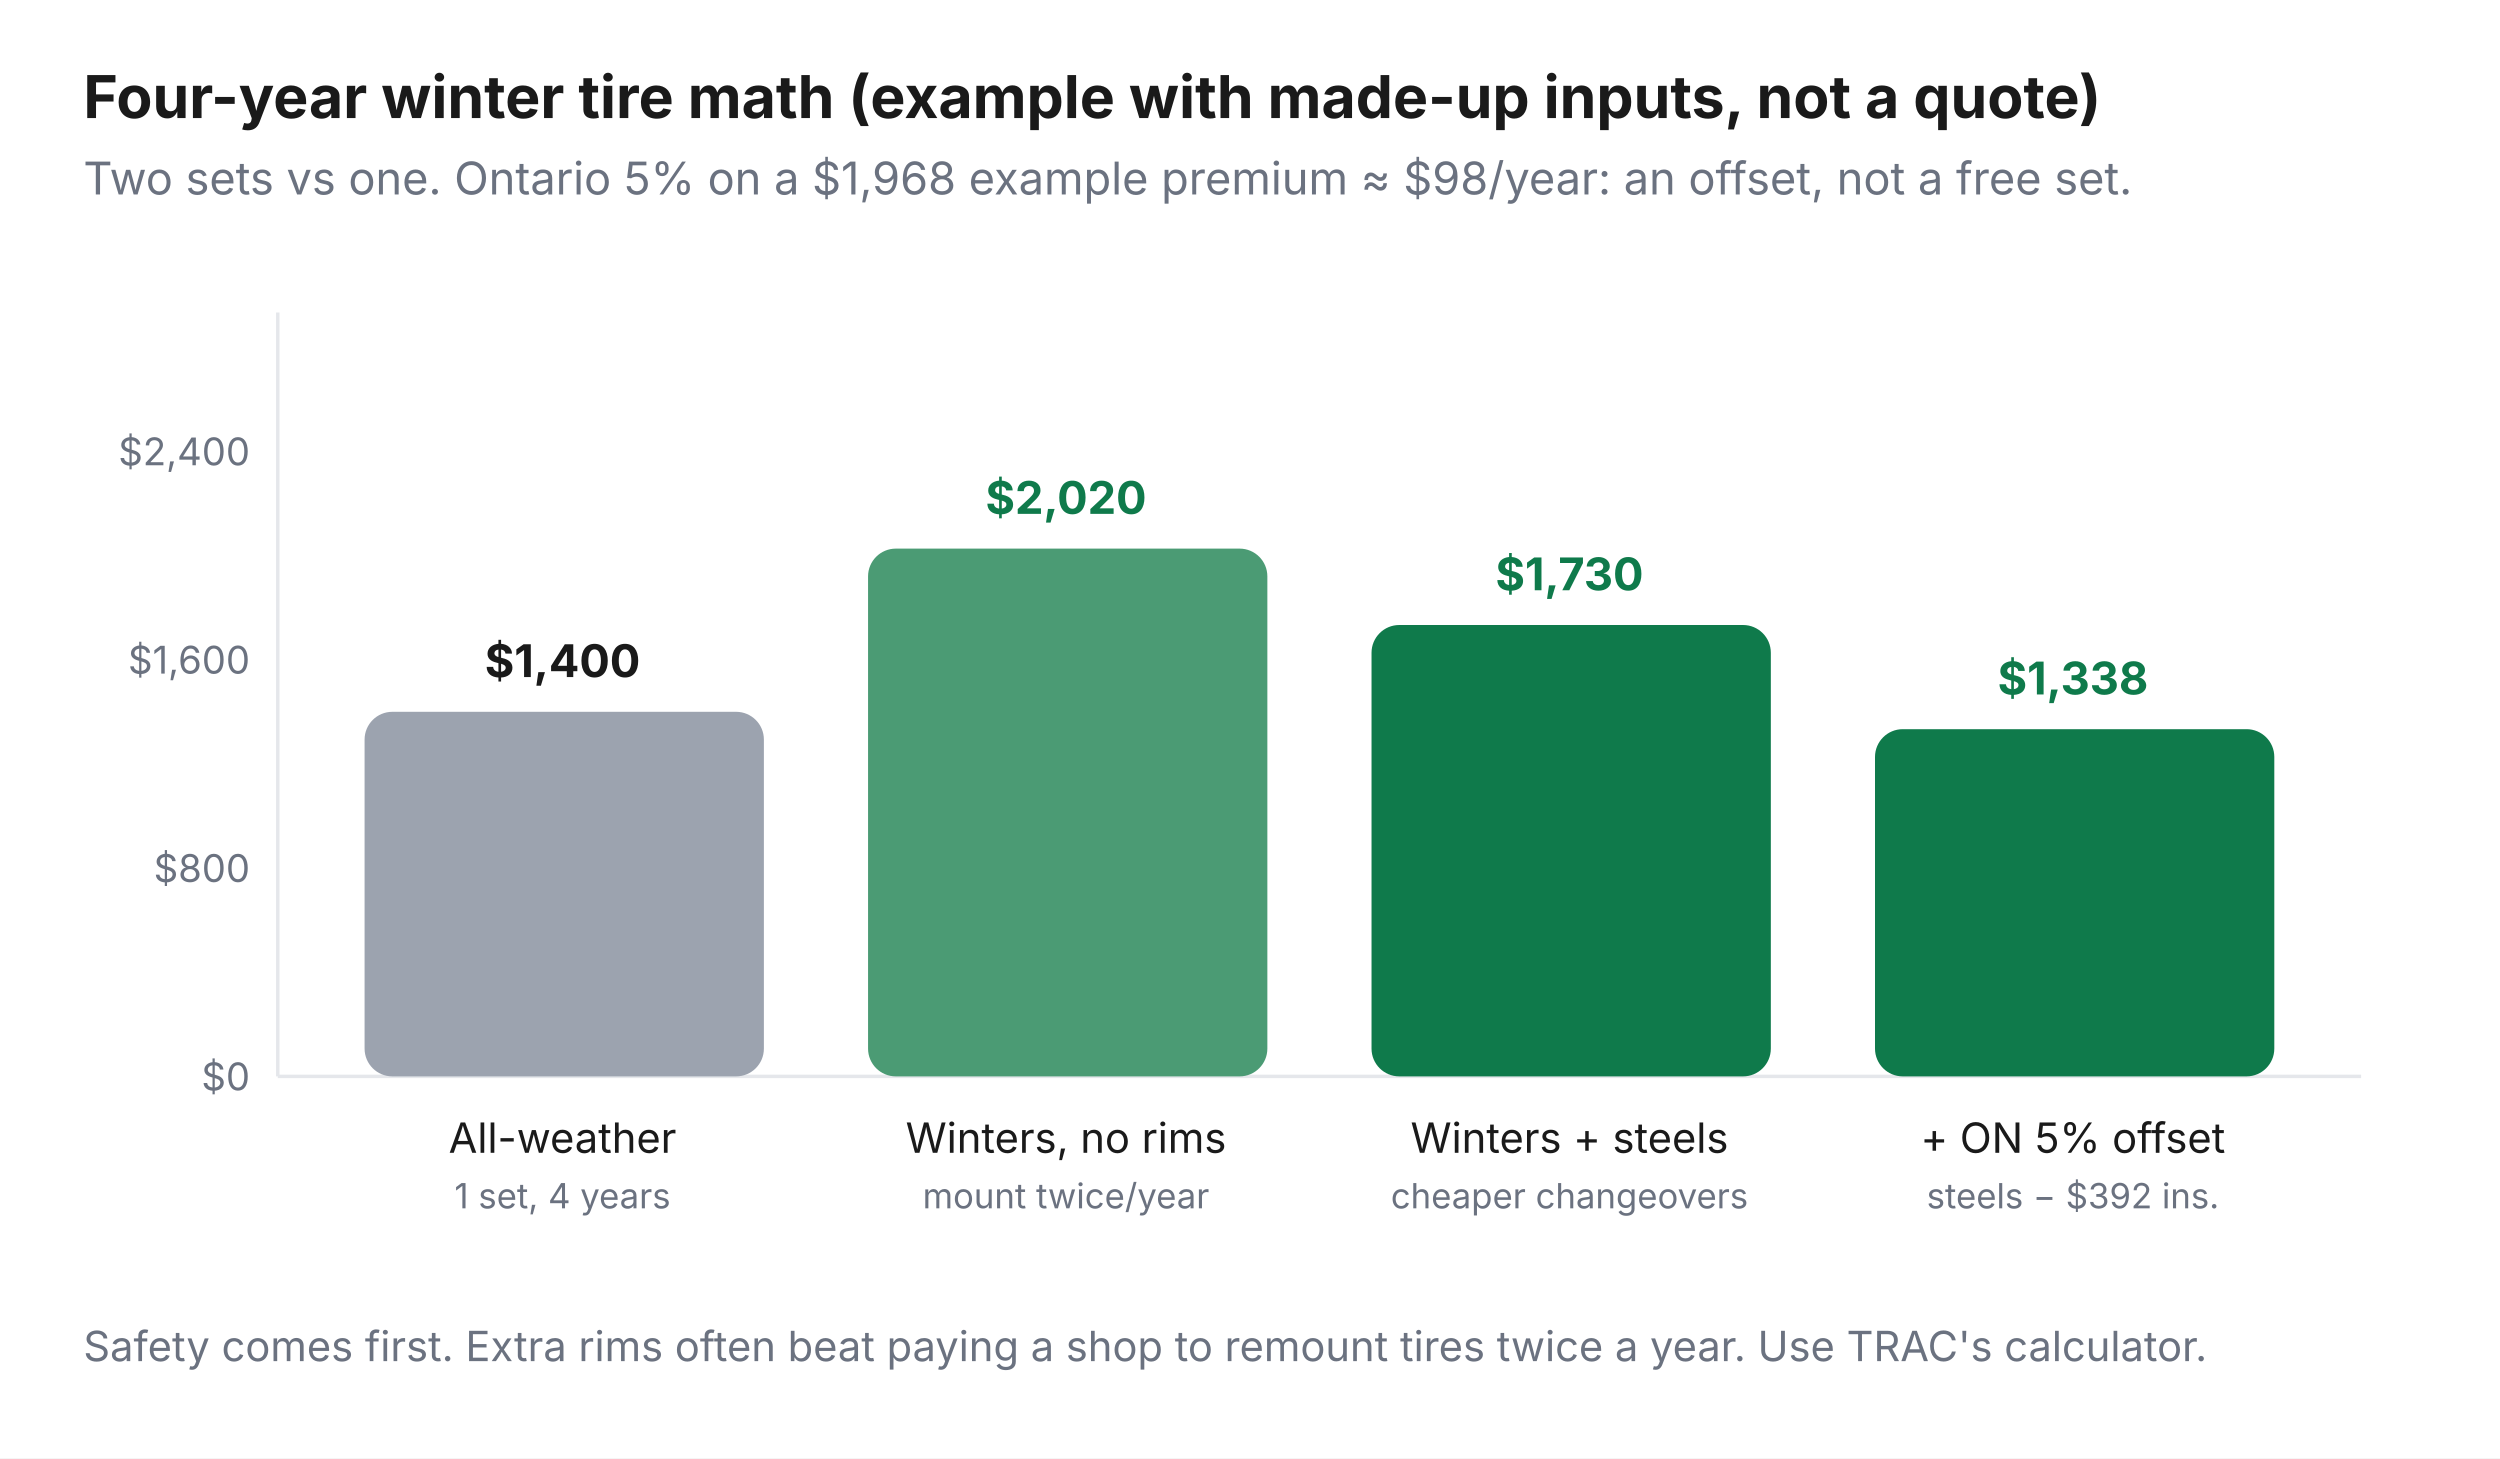
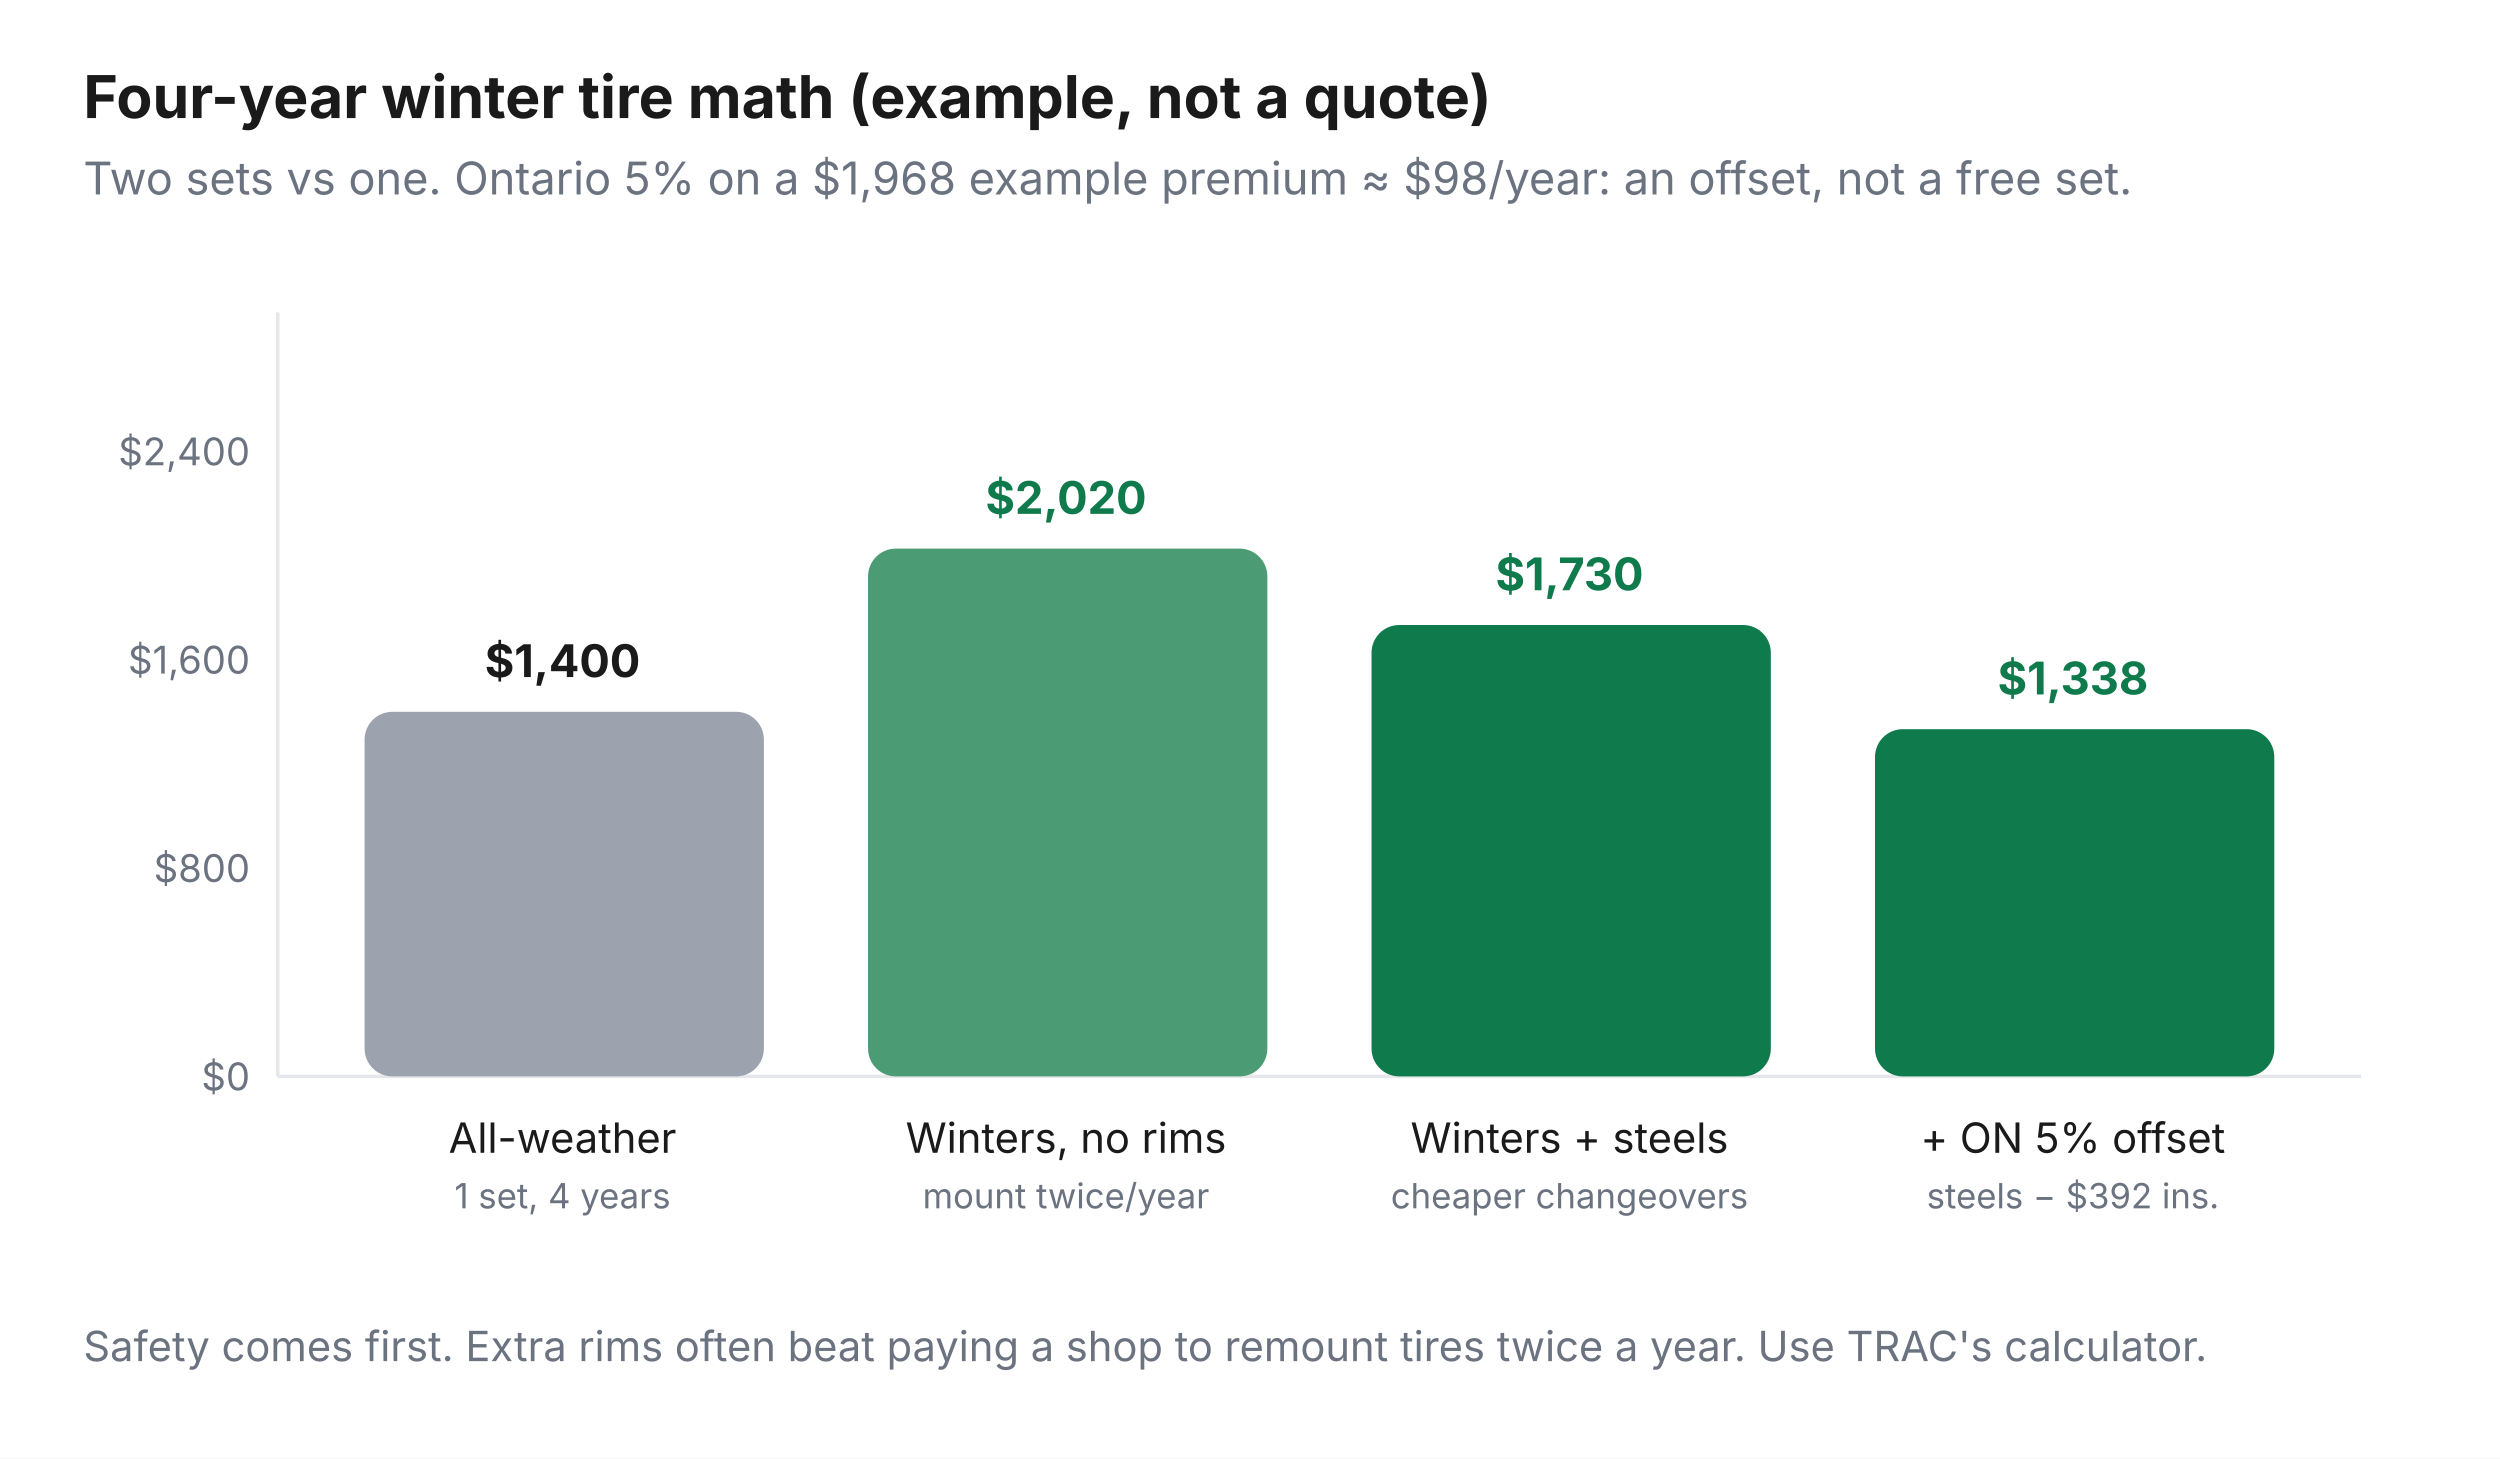
<svg xmlns="http://www.w3.org/2000/svg" viewBox="0 0 720 420" role="img" aria-labelledby="title desc">
  <rect width="720" height="420" fill="#FFFFFF" />
-   <text x="24" y="34" font-family="Inter, system-ui, sans-serif" font-size="17" font-weight="700" fill="#1A1A1A">Four-year winter tire math (example with made-up inputs, not a quote)</text>
+   <text x="24" y="34" font-family="Inter, system-ui, sans-serif" font-size="17" font-weight="700" fill="#1A1A1A">Four-year winter tire math (example, not a quote)</text>
  <text x="24" y="56" font-family="Inter, system-ui, sans-serif" font-size="13" fill="#6B7280">Two sets vs one. Ontario 5% on a $1,968 example premium ≈ $98/year: an offset, not a free set.</text>
  <line x1="80" y1="90" x2="80" y2="310" stroke="#E5E7EB" />
  <line x1="80" y1="310" x2="680" y2="310" stroke="#E5E7EB" />
  <text x="72" y="314" text-anchor="end" font-size="11" fill="#6B7280" font-family="Inter, system-ui, sans-serif">$0</text>
  <text x="72" y="254" text-anchor="end" font-size="11" fill="#6B7280" font-family="Inter, system-ui, sans-serif">$800</text>
  <text x="72" y="194" text-anchor="end" font-size="11" fill="#6B7280" font-family="Inter, system-ui, sans-serif">$1,600</text>
  <text x="72" y="134" text-anchor="end" font-size="11" fill="#6B7280" font-family="Inter, system-ui, sans-serif">$2,400</text>
  <rect x="105" y="205" width="115" height="105" rx="8" fill="#9CA3AF" />
  <text x="162" y="195" text-anchor="middle" font-size="13" font-weight="700" fill="#1A1A1A" font-family="Inter, system-ui, sans-serif">$1,400</text>
  <text x="162" y="332" text-anchor="middle" font-size="12" fill="#1A1A1A" font-family="Inter, system-ui, sans-serif">All-weather</text>
  <text x="162" y="348" text-anchor="middle" font-size="10" fill="#6B7280" font-family="Inter, system-ui, sans-serif">1 set, 4 years</text>
  <rect x="250" y="158" width="115" height="152" rx="8" fill="#4B9B74" />
  <text x="307" y="148" text-anchor="middle" font-size="13" font-weight="700" fill="#0F7A4B" font-family="Inter, system-ui, sans-serif">$2,020</text>
  <text x="307" y="332" text-anchor="middle" font-size="12" fill="#1A1A1A" font-family="Inter, system-ui, sans-serif">Winters, no rims</text>
  <text x="307" y="348" text-anchor="middle" font-size="10" fill="#6B7280" font-family="Inter, system-ui, sans-serif">mount twice/year</text>
  <rect x="395" y="180" width="115" height="130" rx="8" fill="#0F7A4B" />
  <text x="452" y="170" text-anchor="middle" font-size="13" font-weight="700" fill="#0F7A4B" font-family="Inter, system-ui, sans-serif">$1,730</text>
  <text x="452" y="332" text-anchor="middle" font-size="12" fill="#1A1A1A" font-family="Inter, system-ui, sans-serif">Winters + steels</text>
  <text x="452" y="348" text-anchor="middle" font-size="10" fill="#6B7280" font-family="Inter, system-ui, sans-serif">cheaper changeovers</text>
  <rect x="540" y="210" width="115" height="100" rx="8" fill="#0F7A4B" />
  <text x="597" y="200" text-anchor="middle" font-size="13" font-weight="700" fill="#0F7A4B" font-family="Inter, system-ui, sans-serif">$1,338</text>
  <text x="597" y="332" text-anchor="middle" font-size="12" fill="#1A1A1A" font-family="Inter, system-ui, sans-serif">+ ON 5% offset</text>
  <text x="597" y="348" text-anchor="middle" font-size="10" fill="#6B7280" font-family="Inter, system-ui, sans-serif">steels − $392 ins.</text>
  <text x="24" y="392" font-family="Inter, system-ui, sans-serif" font-size="12" fill="#6B7280">Safety comes first. Extra rims often beat paying a shop to remount tires twice a year. Use TRAC's calculator.</text>
</svg>
